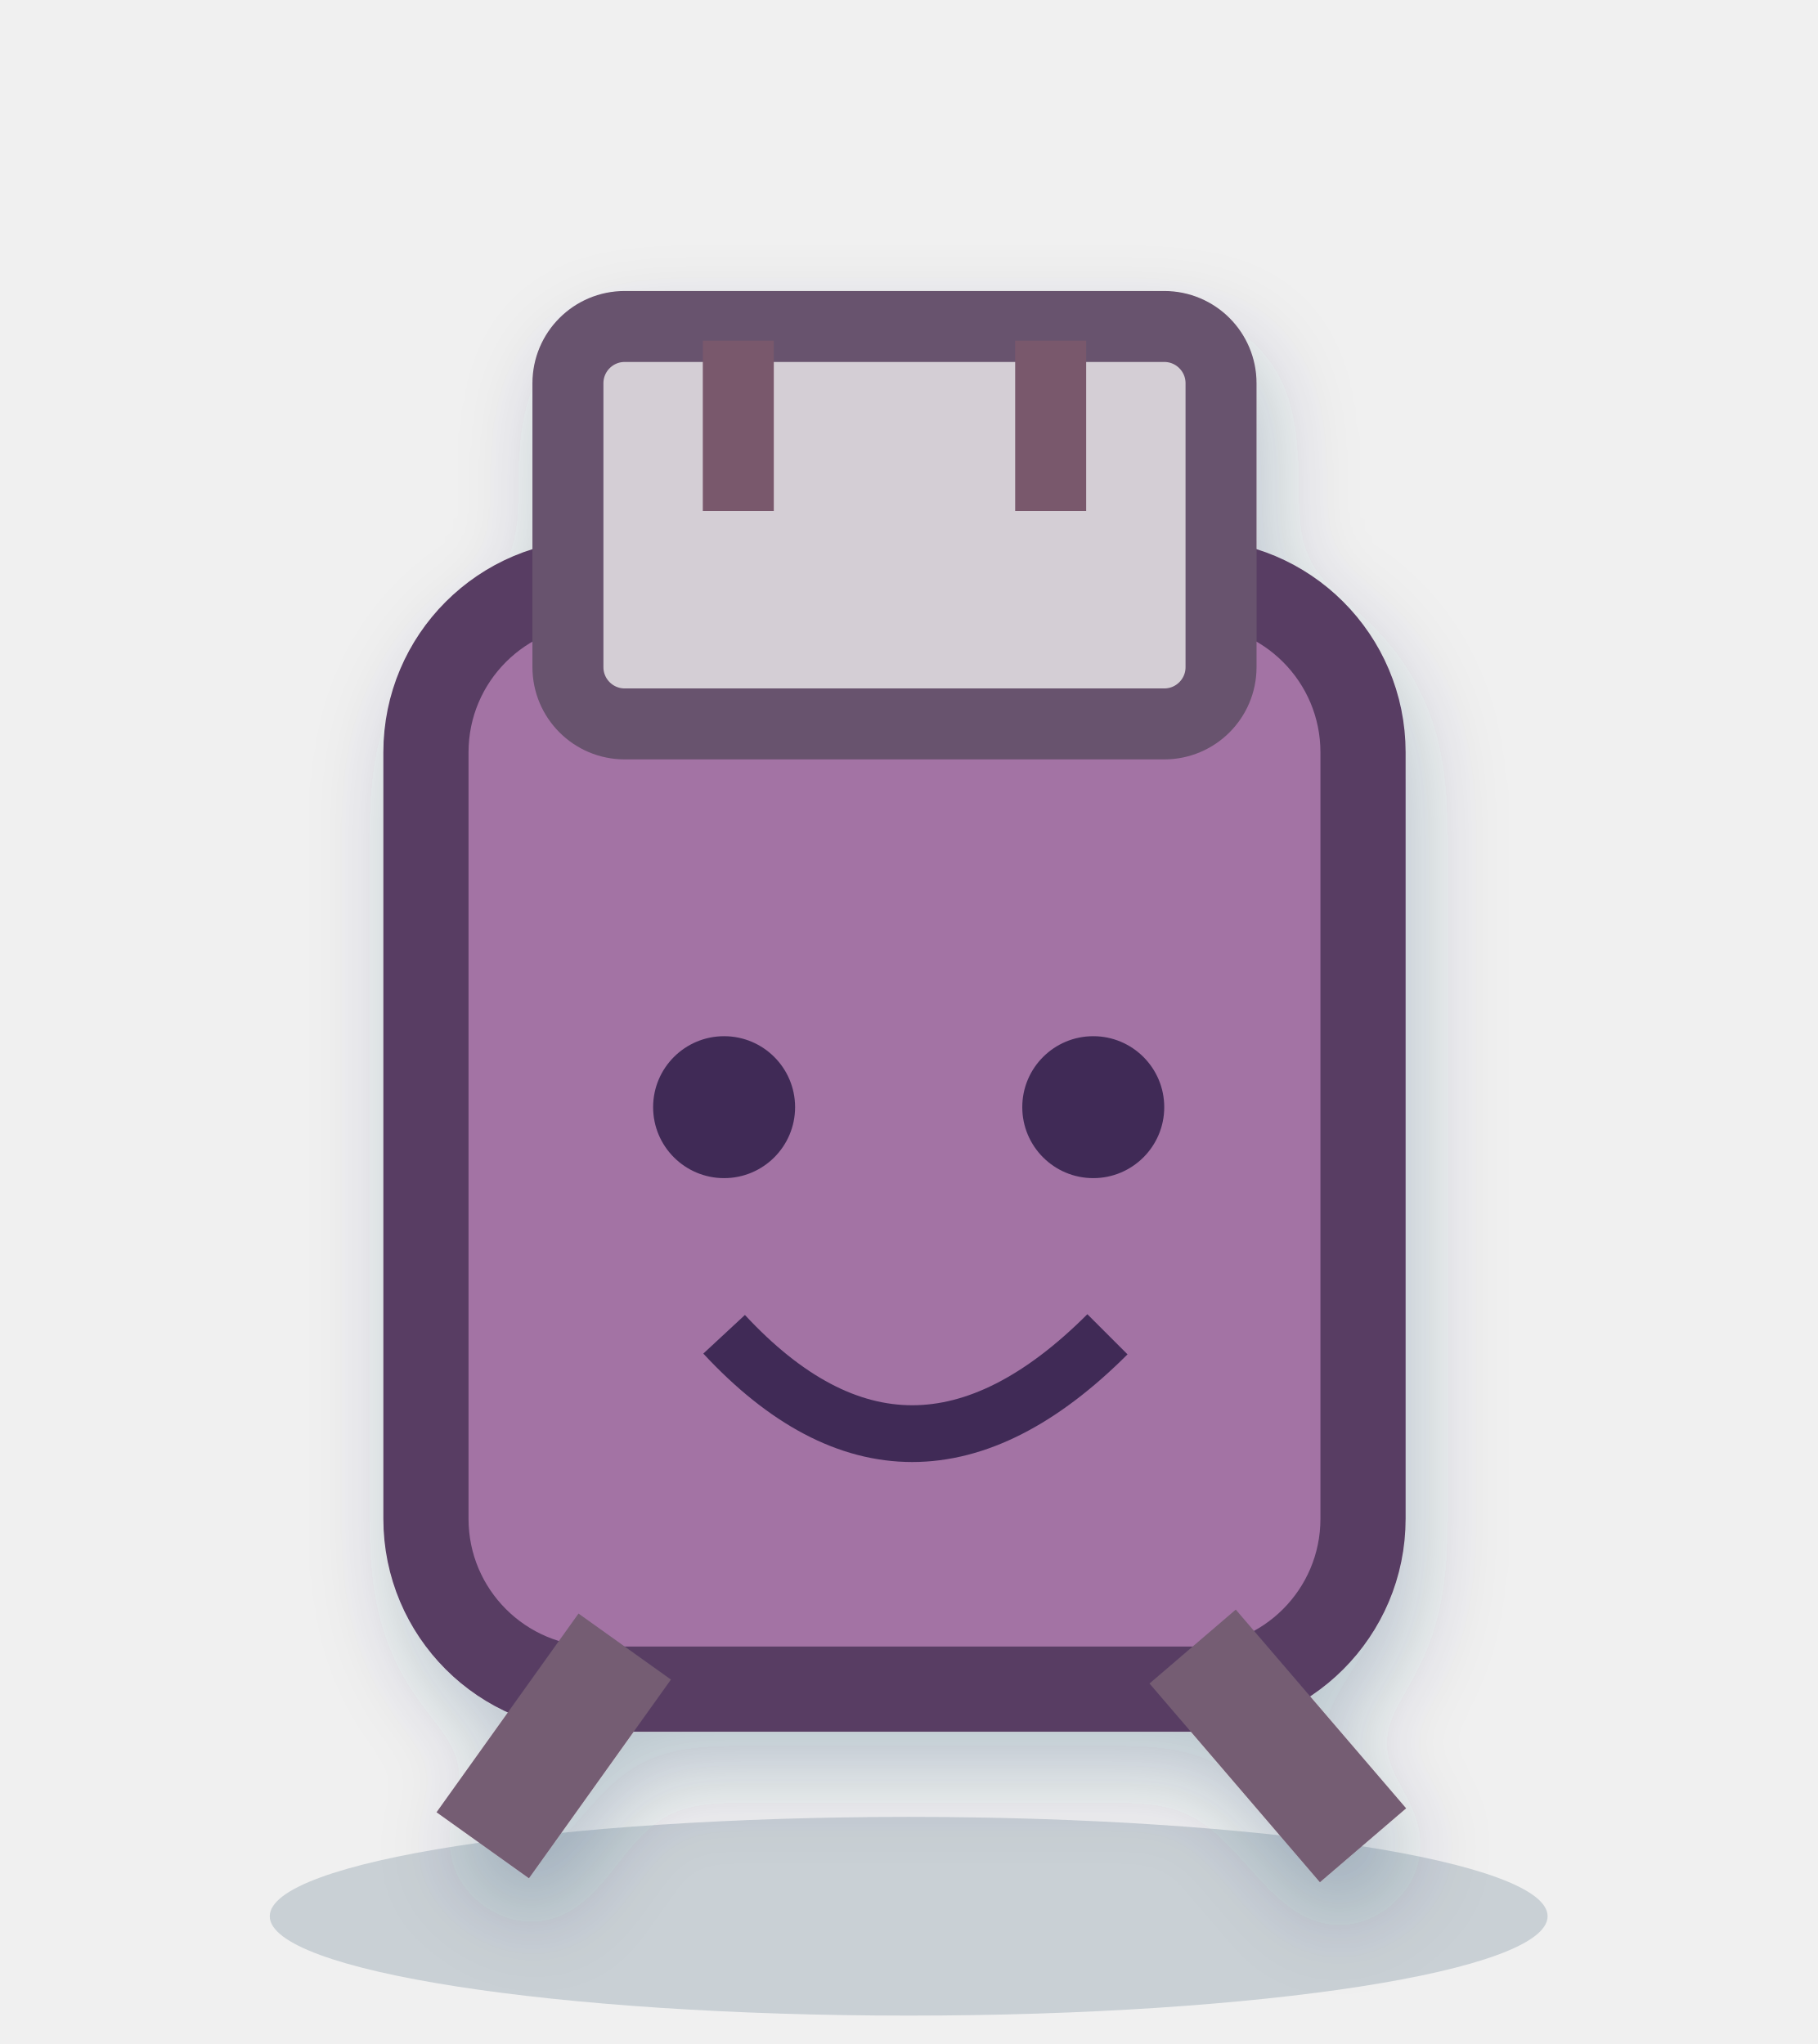
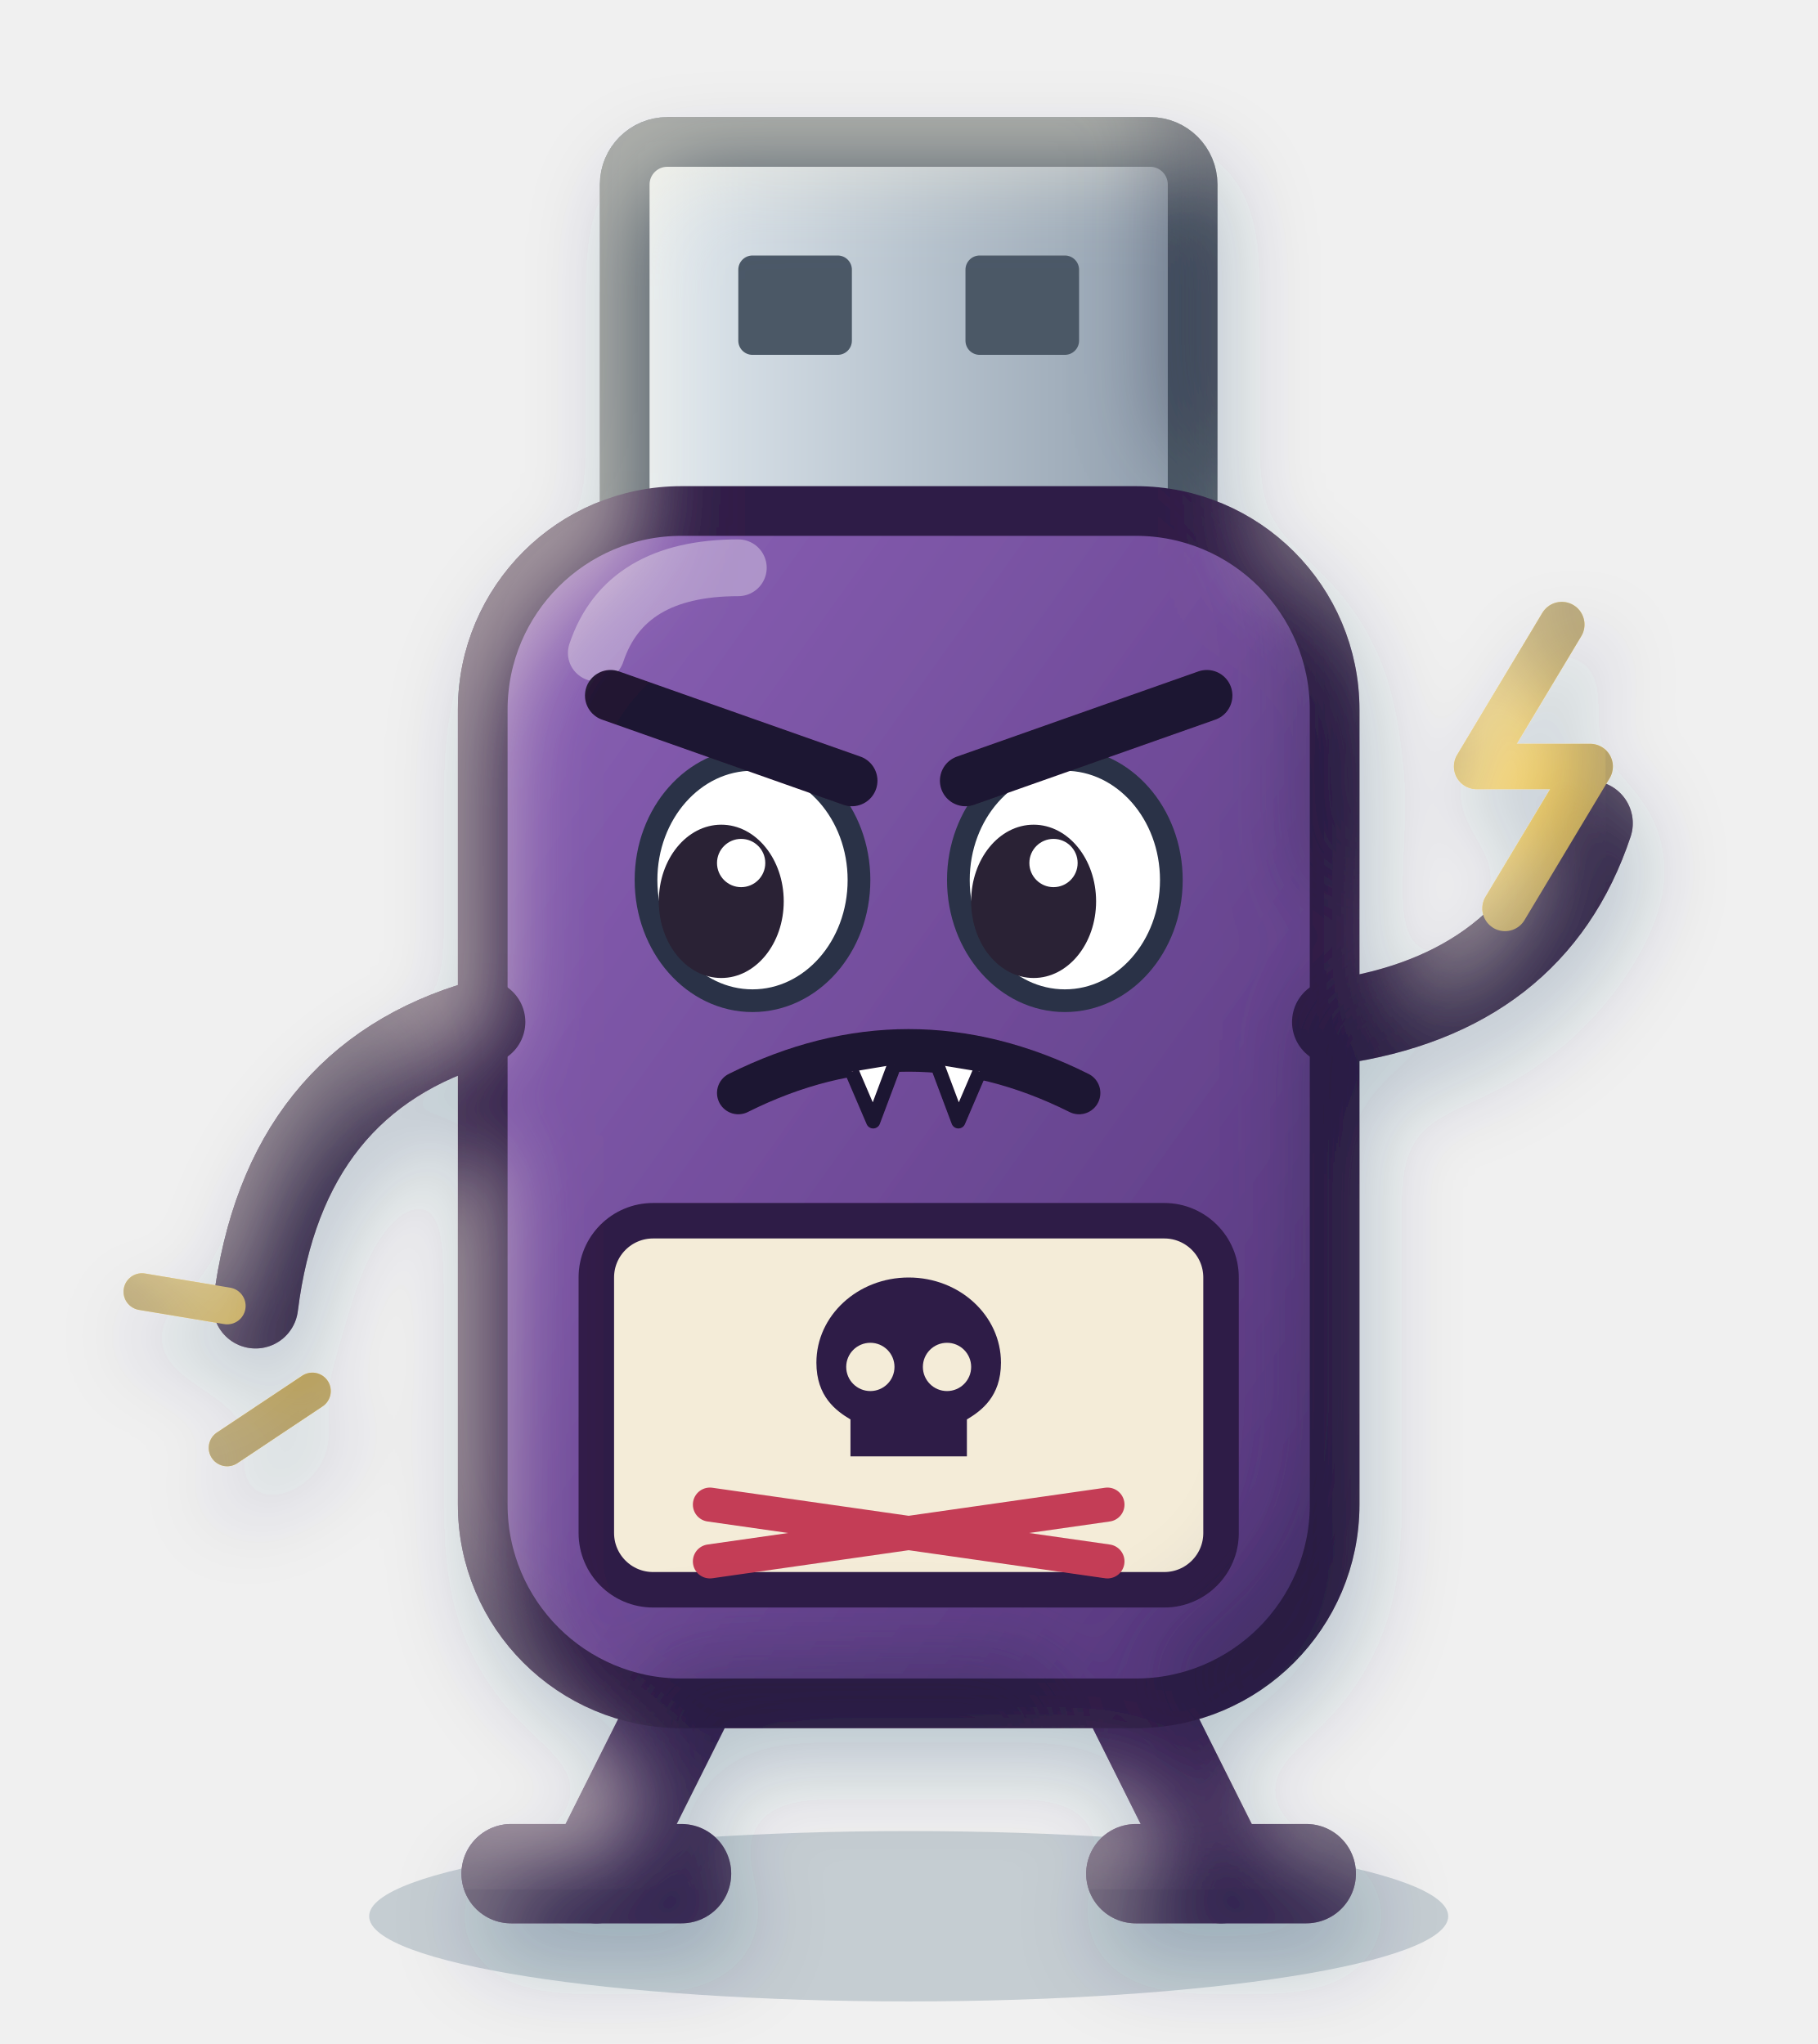
- <svg xmlns="http://www.w3.org/2000/svg" viewBox="0 0 128 144" role="img" aria-label="Оригінальний мультяшний персонаж">
+ <svg xmlns="http://www.w3.org/2000/svg" viewBox="0 0 128 144" role="img" aria-label="Шкідлива флешка">
  <defs>
-     <linearGradient id="coat" x1="0" x2="1" y1="0" y2="1">
-       <stop stop-color="#87516d" />
-       <stop offset="1" stop-color="#653652" />
+     <linearGradient id="body" x1="0" x2="1" y1="0" y2="1">
+       <stop stop-color="#8d63b8" />
+       <stop offset="1" stop-color="#53347a" />
    </linearGradient>
-     <linearGradient id="paper" x1="0" x2="1" y1="0" y2="1">
-       <stop stop-color="#fff9eb" />
-       <stop offset="1" stop-color="#eadac0" />
+     <linearGradient id="metal" x1="0" x2="1" y1="0" y2="0">
+       <stop stop-color="#e6edf2" />
+       <stop offset=".5" stop-color="#b8c4cf" />
+       <stop offset="1" stop-color="#8e9cab" />
    </linearGradient>
    <filter id="ds" x="-35%" width="170%" y="-35%" height="170%">
      <feDropShadow dx="1" dy="3" stdDeviation="3" flood-color="#133e5d" flood-opacity=".22" />
    </filter>
+     <filter id="vol" x="-5%" y="-5%" width="110%" height="110%" color-interpolation-filters="sRGB">
+       <feGaussianBlur in="SourceAlpha" stdDeviation="3" result="b" />
+       <feOffset in="b" dx="3" dy="4" result="lo" />
+       <feComposite in="SourceAlpha" in2="lo" operator="out" result="rim" />
+       <feFlood flood-color="#fff8e4" flood-opacity=".55" />
+       <feComposite in2="rim" operator="in" result="light" />
+       <feOffset in="b" dx="-4" dy="-5" result="so" />
+       <feComposite in="SourceAlpha" in2="so" operator="out" result="edge" />
+       <feFlood flood-color="#1c1d3a" flood-opacity=".32" />
+       <feComposite in2="edge" operator="in" result="shade" />
+       <feMerge>
+         <feMergeNode in="SourceGraphic" />
+         <feMergeNode in="light" />
+         <feMergeNode in="shade" />
+       </feMerge>
+     </filter>
  </defs>
-   <ellipse cx="64" cy="135" rx="45" ry="7" fill="#173f5a" opacity=".18" />
+   <ellipse cx="64" cy="135" rx="38" ry="6" fill="#173f5a" opacity=".2" />
  <g filter="url(#ds)">
-     <rect x="30" y="41" width="66" height="78" rx="12" fill="#a373a4" stroke="#583e64" stroke-width="6" />
-     <rect x="40" y="23" width="46" height="28" rx="4" fill="#d4ced5" stroke="#68536e" stroke-width="5" />
-     <path d="M52 24V36 M74 24V36" stroke="#79586c" stroke-width="5" />
-     <circle cx="51" cy="78" r="5" fill="#402c57" />
-     <circle cx="77" cy="78" r="5" fill="#402c57" />
-     <path d="M51 94Q64 108 78 94" fill="none" stroke="#402c57" stroke-width="4" />
-     <path d="M44 116 34 130m50-14 12 14" stroke="#745d73" stroke-width="8" />
+     <g filter="url(#vol)">
+       <path d="M50 116L42 132M78 116L86 132" stroke="#3a2457" stroke-width="7" stroke-linecap="round" />
+       <path d="M36 132H48M80 132H92" stroke="#3a2457" stroke-width="7" stroke-linecap="round" />
+       <rect x="44" y="10" width="40" height="30" rx="3" fill="url(#metal)" stroke="#4b5866" stroke-width="3.5" />
+       <rect x="52" y="18" width="8" height="7" rx="1" fill="#4b5866" />
+       <rect x="68" y="18" width="8" height="7" rx="1" fill="#4b5866" />
+       <rect x="34" y="36" width="60" height="84" rx="14" fill="url(#body)" stroke="#2f1c47" stroke-width="3.5" />
+       <path d="M42 46Q44 40 52 40" fill="none" stroke="#fff" stroke-opacity=".35" stroke-width="4" stroke-linecap="round" />
+       <rect x="42" y="86" width="44" height="26" rx="4" fill="#f4ecd8" stroke="#2f1c47" stroke-width="2.5" />
+       <path d="M64 90a6.5 6 0 0 1 6.5 6c0 2.4-1.4 3.4-2.4 4v2.6h-8.2V100c-1-.6-2.4-1.6-2.4-4a6.5 6 0 0 1 6.5-6z" fill="#2f1c47" />
+       <circle cx="61.3" cy="96.3" r="1.7" fill="#f4ecd8" />
+       <circle cx="66.7" cy="96.3" r="1.7" fill="#f4ecd8" />
+       <path d="M50 106L78 110M50 110L78 106" stroke="#c43e57" stroke-width="2.4" stroke-linecap="round" />
+       <ellipse cx="53" cy="62" rx="7.5" ry="8.5" fill="#fff" stroke="#2a3346" stroke-width="1.6" />
+       <ellipse cx="75" cy="62" rx="7.5" ry="8.5" fill="#fff" stroke="#2a3346" stroke-width="1.6" />
+       <ellipse cx="50.8" cy="63.5" rx="4.4" ry="5.4" fill="#2a2235" />
+       <ellipse cx="72.8" cy="63.5" rx="4.4" ry="5.4" fill="#2a2235" />
+       <circle cx="52.2" cy="60.8" r="1.7" fill="#fff" />
+       <circle cx="74.2" cy="60.8" r="1.7" fill="#fff" />
+       <path d="M43 49L60 55M85 49L68 55" stroke="#1f1230" stroke-width="3.6" stroke-linecap="round" />
+       <path d="M52 77Q64 71 76 77" fill="none" stroke="#1f1230" stroke-width="3" stroke-linecap="round" />
+       <path d="M60 75.5L61.5 79 63 75M66 75L67.5 79 69 75.5" fill="#fff" stroke="#1f1230" stroke-width="1" stroke-linejoin="round" />
+       <path d="M34 72Q20 76 18 92M94 72Q108 70 112 58" fill="none" stroke="#2f1c47" stroke-width="6" stroke-linecap="round" />
+       <path d="M110 44L104 54H112L106 64" fill="none" stroke="#ffd34d" stroke-width="3.2" stroke-linecap="round" stroke-linejoin="round" />
+       <path d="M22 98l-6 4M16 92l-6-1" stroke="#ffd34d" stroke-width="2.6" stroke-linecap="round" />
+     </g>
  </g>
</svg>
